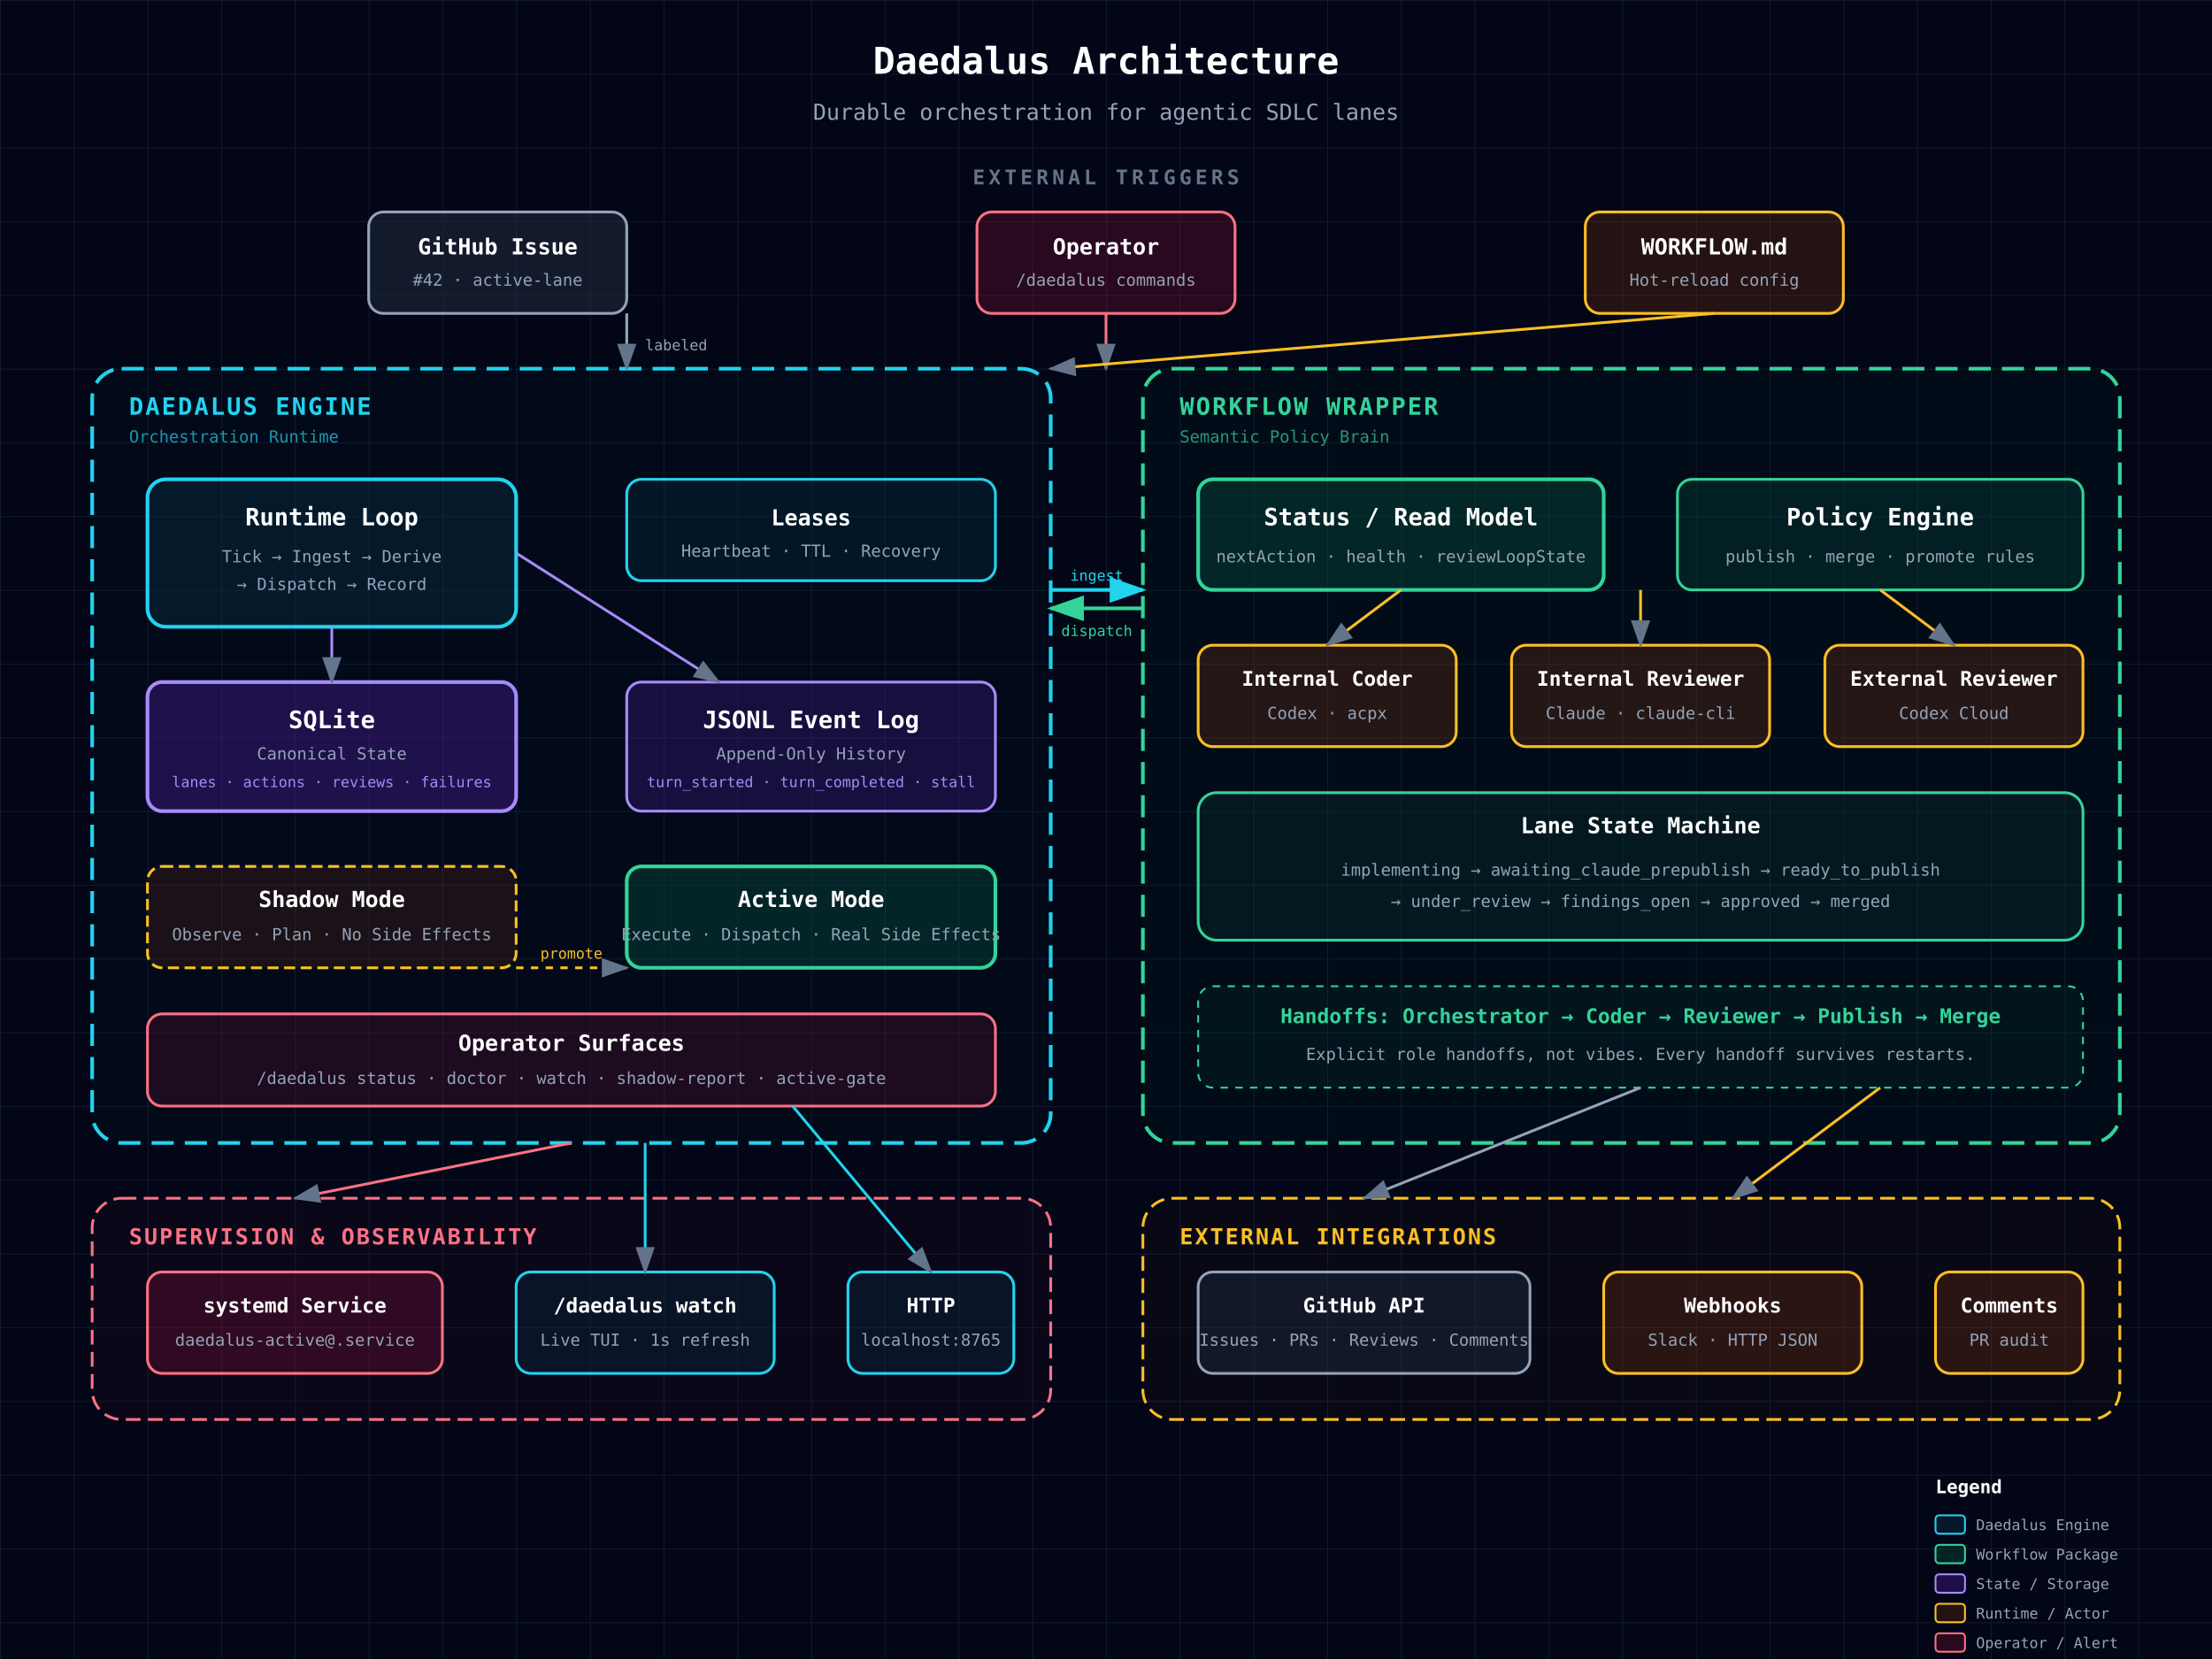
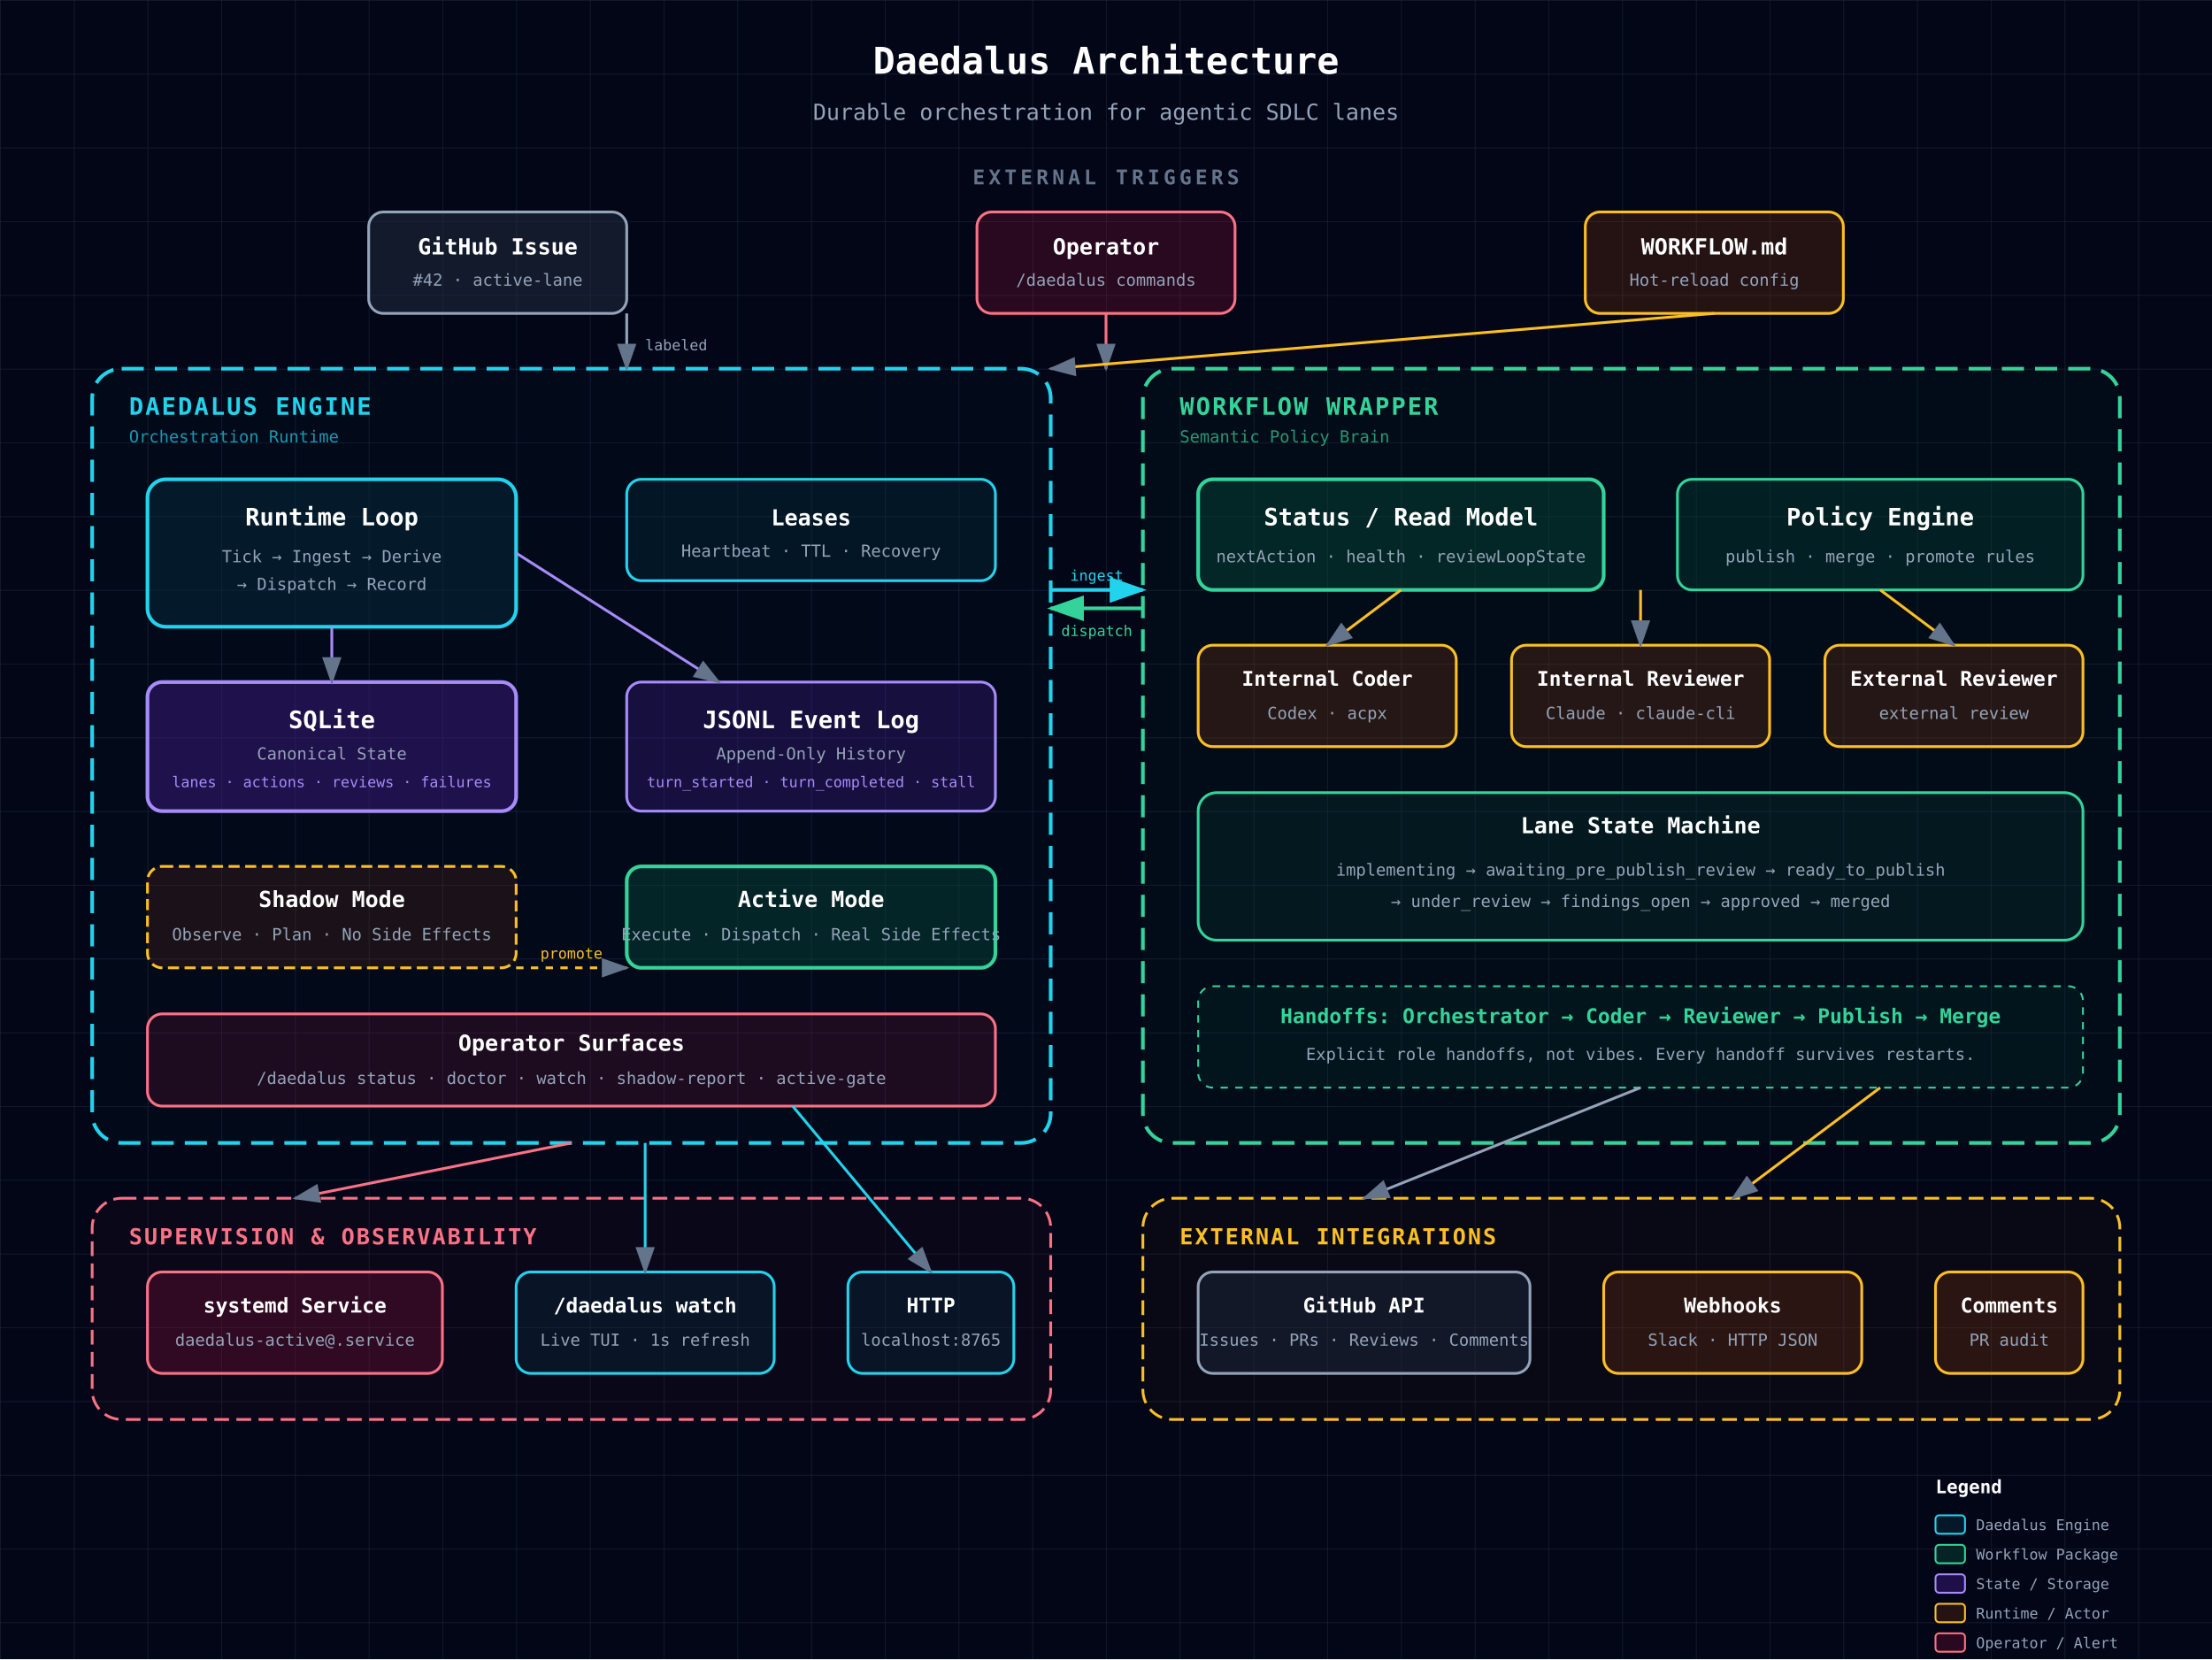
<svg xmlns="http://www.w3.org/2000/svg" viewBox="0 0 1200 900" width="100%" style="background-color:#020617;">
  <defs>
    <pattern id="grid" width="40" height="40" patternUnits="userSpaceOnUse">
      <path d="M 40 0 L 0 0 0 40" fill="none" stroke="#1e293b" stroke-width="0.5" />
    </pattern>
    <marker id="arrowhead" markerWidth="10" markerHeight="7" refX="9" refY="3.5" orient="auto">
      <polygon points="0 0, 10 3.5, 0 7" fill="#64748b" />
    </marker>
    <marker id="arrowhead-cyan" markerWidth="10" markerHeight="7" refX="9" refY="3.5" orient="auto">
      <polygon points="0 0, 10 3.5, 0 7" fill="#22d3ee" />
    </marker>
    <marker id="arrowhead-emerald" markerWidth="10" markerHeight="7" refX="9" refY="3.5" orient="auto">
      <polygon points="0 0, 10 3.5, 0 7" fill="#34d399" />
    </marker>
    <marker id="arrowhead-rose" markerWidth="10" markerHeight="7" refX="9" refY="3.5" orient="auto">
      <polygon points="0 0, 10 3.5, 0 7" fill="#fb7185" />
    </marker>
  </defs>
  <rect width="1200" height="900" fill="#020617" />
  <rect width="1200" height="900" fill="url(#grid)" />
  <text x="600" y="40" fill="white" font-family="monospace" font-size="20" font-weight="700" text-anchor="middle">Daedalus Architecture</text>
  <text x="600" y="65" fill="#94a3b8" font-family="monospace" font-size="12" text-anchor="middle">Durable orchestration for agentic SDLC lanes</text>
  <text x="600" y="100" fill="#64748b" font-family="monospace" font-size="11" font-weight="600" text-anchor="middle" letter-spacing="2">EXTERNAL TRIGGERS</text>
  <rect x="200" y="115" width="140" height="55" rx="8" fill="rgba(30,41,59,0.6)" stroke="#94a3b8" stroke-width="1.5" />
  <text x="270" y="138" fill="white" font-family="monospace" font-size="12" font-weight="600" text-anchor="middle">GitHub Issue</text>
  <text x="270" y="155" fill="#94a3b8" font-family="monospace" font-size="9" text-anchor="middle">#42 · active-lane</text>
  <rect x="530" y="115" width="140" height="55" rx="8" fill="rgba(136,19,55,0.3)" stroke="#fb7185" stroke-width="1.5" />
  <text x="600" y="138" fill="white" font-family="monospace" font-size="12" font-weight="600" text-anchor="middle">Operator</text>
  <text x="600" y="155" fill="#94a3b8" font-family="monospace" font-size="9" text-anchor="middle">/daedalus commands</text>
  <rect x="860" y="115" width="140" height="55" rx="8" fill="rgba(120,53,15,0.3)" stroke="#fbbf24" stroke-width="1.5" />
  <text x="930" y="138" fill="white" font-family="monospace" font-size="12" font-weight="600" text-anchor="middle">WORKFLOW.md</text>
  <text x="930" y="155" fill="#94a3b8" font-family="monospace" font-size="9" text-anchor="middle">Hot-reload config</text>
  <rect x="50" y="200" width="520" height="420" rx="16" fill="rgba(8,51,68,0.08)" stroke="#22d3ee" stroke-width="2" stroke-dasharray="12,6" />
  <text x="70" y="225" fill="#22d3ee" font-family="monospace" font-size="13" font-weight="700" letter-spacing="1">DAEDALUS ENGINE</text>
  <text x="70" y="240" fill="#22d3ee" font-family="monospace" font-size="9" opacity="0.7">Orchestration Runtime</text>
  <rect x="80" y="260" width="200" height="80" rx="10" fill="rgba(8,51,68,0.4)" stroke="#22d3ee" stroke-width="2" />
  <text x="180" y="285" fill="white" font-family="monospace" font-size="13" font-weight="700" text-anchor="middle">Runtime Loop</text>
  <text x="180" y="305" fill="#94a3b8" font-family="monospace" font-size="9" text-anchor="middle">Tick → Ingest → Derive</text>
  <text x="180" y="320" fill="#94a3b8" font-family="monospace" font-size="9" text-anchor="middle">→ Dispatch → Record</text>
  <rect x="340" y="260" width="200" height="55" rx="8" fill="rgba(8,51,68,0.3)" stroke="#22d3ee" stroke-width="1.5" />
  <text x="440" y="285" fill="white" font-family="monospace" font-size="12" font-weight="600" text-anchor="middle">Leases</text>
  <text x="440" y="302" fill="#94a3b8" font-family="monospace" font-size="9" text-anchor="middle">Heartbeat · TTL · Recovery</text>
  <rect x="80" y="370" width="200" height="70" rx="8" fill="rgba(76,29,149,0.4)" stroke="#a78bfa" stroke-width="2" />
  <text x="180" y="395" fill="white" font-family="monospace" font-size="13" font-weight="700" text-anchor="middle">SQLite</text>
  <text x="180" y="412" fill="#94a3b8" font-family="monospace" font-size="9" text-anchor="middle">Canonical State</text>
  <text x="180" y="427" fill="#a78bfa" font-family="monospace" font-size="8" text-anchor="middle">lanes · actions · reviews · failures</text>
  <rect x="340" y="370" width="200" height="70" rx="8" fill="rgba(76,29,149,0.3)" stroke="#a78bfa" stroke-width="1.5" />
  <text x="440" y="395" fill="white" font-family="monospace" font-size="13" font-weight="600" text-anchor="middle">JSONL Event Log</text>
  <text x="440" y="412" fill="#94a3b8" font-family="monospace" font-size="9" text-anchor="middle">Append-Only History</text>
  <text x="440" y="427" fill="#a78bfa" font-family="monospace" font-size="8" text-anchor="middle">turn_started · turn_completed · stall</text>
  <rect x="80" y="470" width="200" height="55" rx="8" fill="rgba(120,53,15,0.2)" stroke="#fbbf24" stroke-width="1.5" stroke-dasharray="6,3" />
  <text x="180" y="492" fill="white" font-family="monospace" font-size="12" font-weight="600" text-anchor="middle">Shadow Mode</text>
  <text x="180" y="510" fill="#94a3b8" font-family="monospace" font-size="9" text-anchor="middle">Observe · Plan · No Side Effects</text>
  <rect x="340" y="470" width="200" height="55" rx="8" fill="rgba(6,78,59,0.4)" stroke="#34d399" stroke-width="2" />
  <text x="440" y="492" fill="white" font-family="monospace" font-size="12" font-weight="600" text-anchor="middle">Active Mode</text>
  <text x="440" y="510" fill="#94a3b8" font-family="monospace" font-size="9" text-anchor="middle">Execute · Dispatch · Real Side Effects</text>
  <rect x="80" y="550" width="460" height="50" rx="8" fill="rgba(136,19,55,0.2)" stroke="#fb7185" stroke-width="1.5" />
  <text x="310" y="570" fill="white" font-family="monospace" font-size="12" font-weight="600" text-anchor="middle">Operator Surfaces</text>
  <text x="310" y="588" fill="#94a3b8" font-family="monospace" font-size="9" text-anchor="middle">/daedalus status · doctor · watch · shadow-report · active-gate</text>
  <rect x="620" y="200" width="530" height="420" rx="16" fill="rgba(6,78,59,0.08)" stroke="#34d399" stroke-width="2" stroke-dasharray="12,6" />
  <text x="640" y="225" fill="#34d399" font-family="monospace" font-size="13" font-weight="700" letter-spacing="1">WORKFLOW WRAPPER</text>
  <text x="640" y="240" fill="#34d399" font-family="monospace" font-size="9" opacity="0.7">Semantic Policy Brain</text>
  <rect x="650" y="260" width="220" height="60" rx="8" fill="rgba(6,78,59,0.4)" stroke="#34d399" stroke-width="2" />
  <text x="760" y="285" fill="white" font-family="monospace" font-size="13" font-weight="700" text-anchor="middle">Status / Read Model</text>
  <text x="760" y="305" fill="#94a3b8" font-family="monospace" font-size="9" text-anchor="middle">nextAction · health · reviewLoopState</text>
  <rect x="910" y="260" width="220" height="60" rx="8" fill="rgba(6,78,59,0.3)" stroke="#34d399" stroke-width="1.5" />
  <text x="1020" y="285" fill="white" font-family="monospace" font-size="13" font-weight="600" text-anchor="middle">Policy Engine</text>
  <text x="1020" y="305" fill="#94a3b8" font-family="monospace" font-size="9" text-anchor="middle">publish · merge · promote rules</text>
  <rect x="650" y="350" width="140" height="55" rx="8" fill="rgba(120,53,15,0.3)" stroke="#fbbf24" stroke-width="1.5" />
  <text x="720" y="372" fill="white" font-family="monospace" font-size="11" font-weight="600" text-anchor="middle">Internal Coder</text>
  <text x="720" y="390" fill="#94a3b8" font-family="monospace" font-size="9" text-anchor="middle">Codex · acpx</text>
  <rect x="820" y="350" width="140" height="55" rx="8" fill="rgba(120,53,15,0.3)" stroke="#fbbf24" stroke-width="1.5" />
  <text x="890" y="372" fill="white" font-family="monospace" font-size="11" font-weight="600" text-anchor="middle">Internal Reviewer</text>
  <text x="890" y="390" fill="#94a3b8" font-family="monospace" font-size="9" text-anchor="middle">Claude · claude-cli</text>
  <rect x="990" y="350" width="140" height="55" rx="8" fill="rgba(120,53,15,0.3)" stroke="#fbbf24" stroke-width="1.5" />
  <text x="1060" y="372" fill="white" font-family="monospace" font-size="11" font-weight="600" text-anchor="middle">External Reviewer</text>
-   <text x="1060" y="390" fill="#94a3b8" font-family="monospace" font-size="9" text-anchor="middle">Codex Cloud</text>
+   <text x="1060" y="390" fill="#94a3b8" font-family="monospace" font-size="9" text-anchor="middle">external review</text>
  <rect x="650" y="430" width="480" height="80" rx="10" fill="rgba(6,78,59,0.2)" stroke="#34d399" stroke-width="1.5" />
  <text x="890" y="452" fill="white" font-family="monospace" font-size="12" font-weight="600" text-anchor="middle">Lane State Machine</text>
-   <text x="890" y="475" fill="#94a3b8" font-family="monospace" font-size="9" text-anchor="middle">implementing → awaiting_claude_prepublish → ready_to_publish</text>
+   <text x="890" y="475" fill="#94a3b8" font-family="monospace" font-size="9" text-anchor="middle">implementing → awaiting_pre_publish_review → ready_to_publish</text>
  <text x="890" y="492" fill="#94a3b8" font-family="monospace" font-size="9" text-anchor="middle">→ under_review → findings_open → approved → merged</text>
  <rect x="650" y="535" width="480" height="55" rx="8" fill="rgba(6,78,59,0.15)" stroke="#34d399" stroke-width="1" stroke-dasharray="4,4" />
  <text x="890" y="555" fill="#34d399" font-family="monospace" font-size="11" font-weight="600" text-anchor="middle">Handoffs: Orchestrator → Coder → Reviewer → Publish → Merge</text>
  <text x="890" y="575" fill="#94a3b8" font-family="monospace" font-size="9" text-anchor="middle">Explicit role handoffs, not vibes. Every handoff survives restarts.</text>
  <rect x="50" y="650" width="520" height="120" rx="16" fill="rgba(136,19,55,0.06)" stroke="#fb7185" stroke-width="1.5" stroke-dasharray="8,4" />
  <text x="70" y="675" fill="#fb7185" font-family="monospace" font-size="12" font-weight="700" letter-spacing="1">SUPERVISION &amp; OBSERVABILITY</text>
  <rect x="80" y="690" width="160" height="55" rx="8" fill="rgba(136,19,55,0.3)" stroke="#fb7185" stroke-width="1.5" />
  <text x="160" y="712" fill="white" font-family="monospace" font-size="11" font-weight="600" text-anchor="middle">systemd Service</text>
  <text x="160" y="730" fill="#94a3b8" font-family="monospace" font-size="9" text-anchor="middle">daedalus-active@.service</text>
  <rect x="280" y="690" width="140" height="55" rx="8" fill="rgba(8,51,68,0.3)" stroke="#22d3ee" stroke-width="1.5" />
  <text x="350" y="712" fill="white" font-family="monospace" font-size="11" font-weight="600" text-anchor="middle">/daedalus watch</text>
  <text x="350" y="730" fill="#94a3b8" font-family="monospace" font-size="9" text-anchor="middle">Live TUI · 1s refresh</text>
  <rect x="460" y="690" width="90" height="55" rx="8" fill="rgba(8,51,68,0.3)" stroke="#22d3ee" stroke-width="1.5" />
  <text x="505" y="712" fill="white" font-family="monospace" font-size="11" font-weight="600" text-anchor="middle">HTTP</text>
  <text x="505" y="730" fill="#94a3b8" font-family="monospace" font-size="9" text-anchor="middle">localhost:8765</text>
  <rect x="620" y="650" width="530" height="120" rx="16" fill="rgba(120,53,15,0.06)" stroke="#fbbf24" stroke-width="1.5" stroke-dasharray="8,4" />
  <text x="640" y="675" fill="#fbbf24" font-family="monospace" font-size="12" font-weight="700" letter-spacing="1">EXTERNAL INTEGRATIONS</text>
  <rect x="650" y="690" width="180" height="55" rx="8" fill="rgba(30,41,59,0.5)" stroke="#94a3b8" stroke-width="1.5" />
  <text x="740" y="712" fill="white" font-family="monospace" font-size="11" font-weight="600" text-anchor="middle">GitHub API</text>
  <text x="740" y="730" fill="#94a3b8" font-family="monospace" font-size="9" text-anchor="middle">Issues · PRs · Reviews · Comments</text>
  <rect x="870" y="690" width="140" height="55" rx="8" fill="rgba(120,53,15,0.3)" stroke="#fbbf24" stroke-width="1.5" />
  <text x="940" y="712" fill="white" font-family="monospace" font-size="11" font-weight="600" text-anchor="middle">Webhooks</text>
  <text x="940" y="730" fill="#94a3b8" font-family="monospace" font-size="9" text-anchor="middle">Slack · HTTP JSON</text>
  <rect x="1050" y="690" width="80" height="55" rx="8" fill="rgba(120,53,15,0.3)" stroke="#fbbf24" stroke-width="1.5" />
  <text x="1090" y="712" fill="white" font-family="monospace" font-size="11" font-weight="600" text-anchor="middle">Comments</text>
  <text x="1090" y="730" fill="#94a3b8" font-family="monospace" font-size="9" text-anchor="middle">PR audit</text>
  <line x1="340" y1="170" x2="340" y2="200" stroke="#94a3b8" stroke-width="1.5" marker-end="url(#arrowhead)" />
  <text x="350" y="190" fill="#94a3b8" font-family="monospace" font-size="8">labeled</text>
  <line x1="600" y1="170" x2="600" y2="200" stroke="#fb7185" stroke-width="1.5" marker-end="url(#arrowhead)" />
  <line x1="930" y1="170" x2="570" y2="200" stroke="#fbbf24" stroke-width="1.5" marker-end="url(#arrowhead)" />
  <line x1="570" y1="320" x2="620" y2="320" stroke="#22d3ee" stroke-width="2" marker-end="url(#arrowhead-cyan)" />
  <line x1="620" y1="330" x2="570" y2="330" stroke="#34d399" stroke-width="2" marker-end="url(#arrowhead-emerald)" />
  <text x="595" y="315" fill="#22d3ee" font-family="monospace" font-size="8" text-anchor="middle">ingest</text>
  <text x="595" y="345" fill="#34d399" font-family="monospace" font-size="8" text-anchor="middle">dispatch</text>
  <line x1="180" y1="340" x2="180" y2="370" stroke="#a78bfa" stroke-width="1.5" marker-end="url(#arrowhead)" />
  <line x1="280" y1="300" x2="390" y2="370" stroke="#a78bfa" stroke-width="1.5" marker-end="url(#arrowhead)" />
  <line x1="280" y1="525" x2="340" y2="525" stroke="#fbbf24" stroke-width="1.5" stroke-dasharray="4,4" marker-end="url(#arrowhead)" />
  <text x="310" y="520" fill="#fbbf24" font-family="monospace" font-size="8" text-anchor="middle">promote</text>
  <line x1="760" y1="320" x2="720" y2="350" stroke="#fbbf24" stroke-width="1.5" marker-end="url(#arrowhead)" />
  <line x1="890" y1="320" x2="890" y2="350" stroke="#fbbf24" stroke-width="1.5" marker-end="url(#arrowhead)" />
  <line x1="1020" y1="320" x2="1060" y2="350" stroke="#fbbf24" stroke-width="1.5" marker-end="url(#arrowhead)" />
  <line x1="890" y1="590" x2="740" y2="650" stroke="#94a3b8" stroke-width="1.5" marker-end="url(#arrowhead)" />
  <line x1="310" y1="620" x2="160" y2="650" stroke="#fb7185" stroke-width="1.5" marker-end="url(#arrowhead)" />
  <line x1="350" y1="620" x2="350" y2="690" stroke="#22d3ee" stroke-width="1.5" marker-end="url(#arrowhead)" />
  <line x1="430" y1="600" x2="505" y2="690" stroke="#22d3ee" stroke-width="1.5" marker-end="url(#arrowhead)" />
  <line x1="1020" y1="590" x2="940" y2="650" stroke="#fbbf24" stroke-width="1.5" marker-end="url(#arrowhead)" />
  <text x="1050" y="810" fill="white" font-family="monospace" font-size="10" font-weight="600">Legend</text>
  <rect x="1050" y="822" width="16" height="10" rx="2" fill="rgba(8,51,68,0.4)" stroke="#22d3ee" stroke-width="1" />
  <text x="1072" y="830" fill="#94a3b8" font-family="monospace" font-size="8">Daedalus Engine</text>
  <rect x="1050" y="838" width="16" height="10" rx="2" fill="rgba(6,78,59,0.4)" stroke="#34d399" stroke-width="1" />
  <text x="1072" y="846" fill="#94a3b8" font-family="monospace" font-size="8">Workflow Package</text>
  <rect x="1050" y="854" width="16" height="10" rx="2" fill="rgba(76,29,149,0.4)" stroke="#a78bfa" stroke-width="1" />
  <text x="1072" y="862" fill="#94a3b8" font-family="monospace" font-size="8">State / Storage</text>
  <rect x="1050" y="870" width="16" height="10" rx="2" fill="rgba(120,53,15,0.3)" stroke="#fbbf24" stroke-width="1" />
  <text x="1072" y="878" fill="#94a3b8" font-family="monospace" font-size="8">Runtime / Actor</text>
  <rect x="1050" y="886" width="16" height="10" rx="2" fill="rgba(136,19,55,0.3)" stroke="#fb7185" stroke-width="1" />
  <text x="1072" y="894" fill="#94a3b8" font-family="monospace" font-size="8">Operator / Alert</text>
  <rect x="1050" y="902" width="16" height="10" rx="2" fill="rgba(30,41,59,0.5)" stroke="#94a3b8" stroke-width="1" />
  <text x="1072" y="910" fill="#94a3b8" font-family="monospace" font-size="8">External</text>
  <text x="600" y="940" fill="#475569" font-family="monospace" font-size="10" text-anchor="middle" font-style="italic">
    "Turn fragile cron-loop automation into explicit, durable, role-based 24/7 workflow orchestration."
  </text>
</svg>
